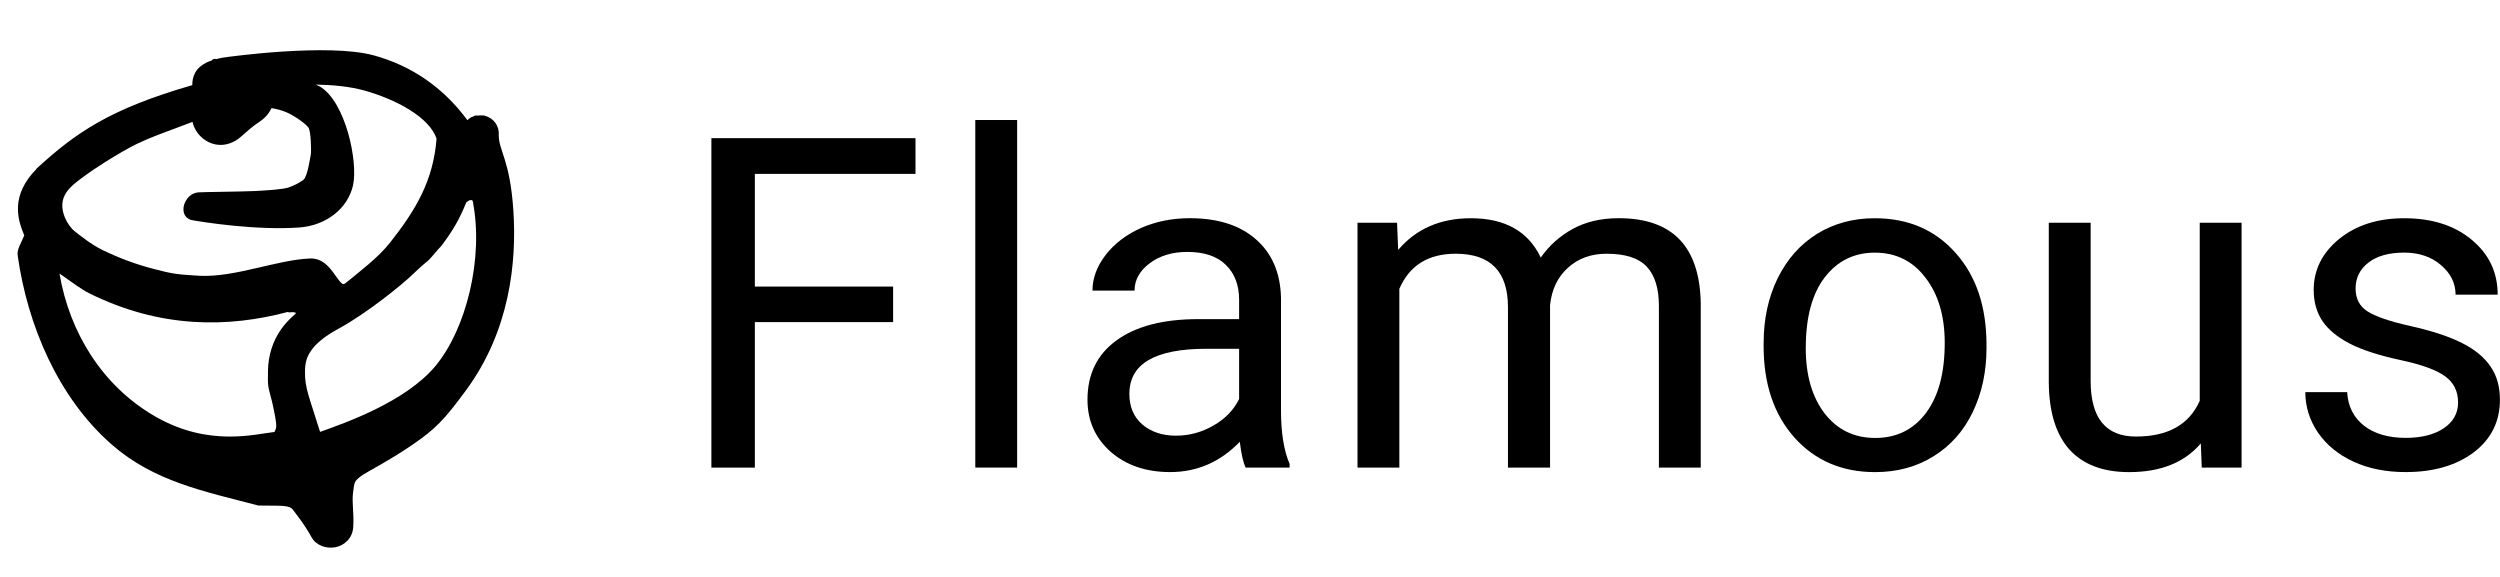
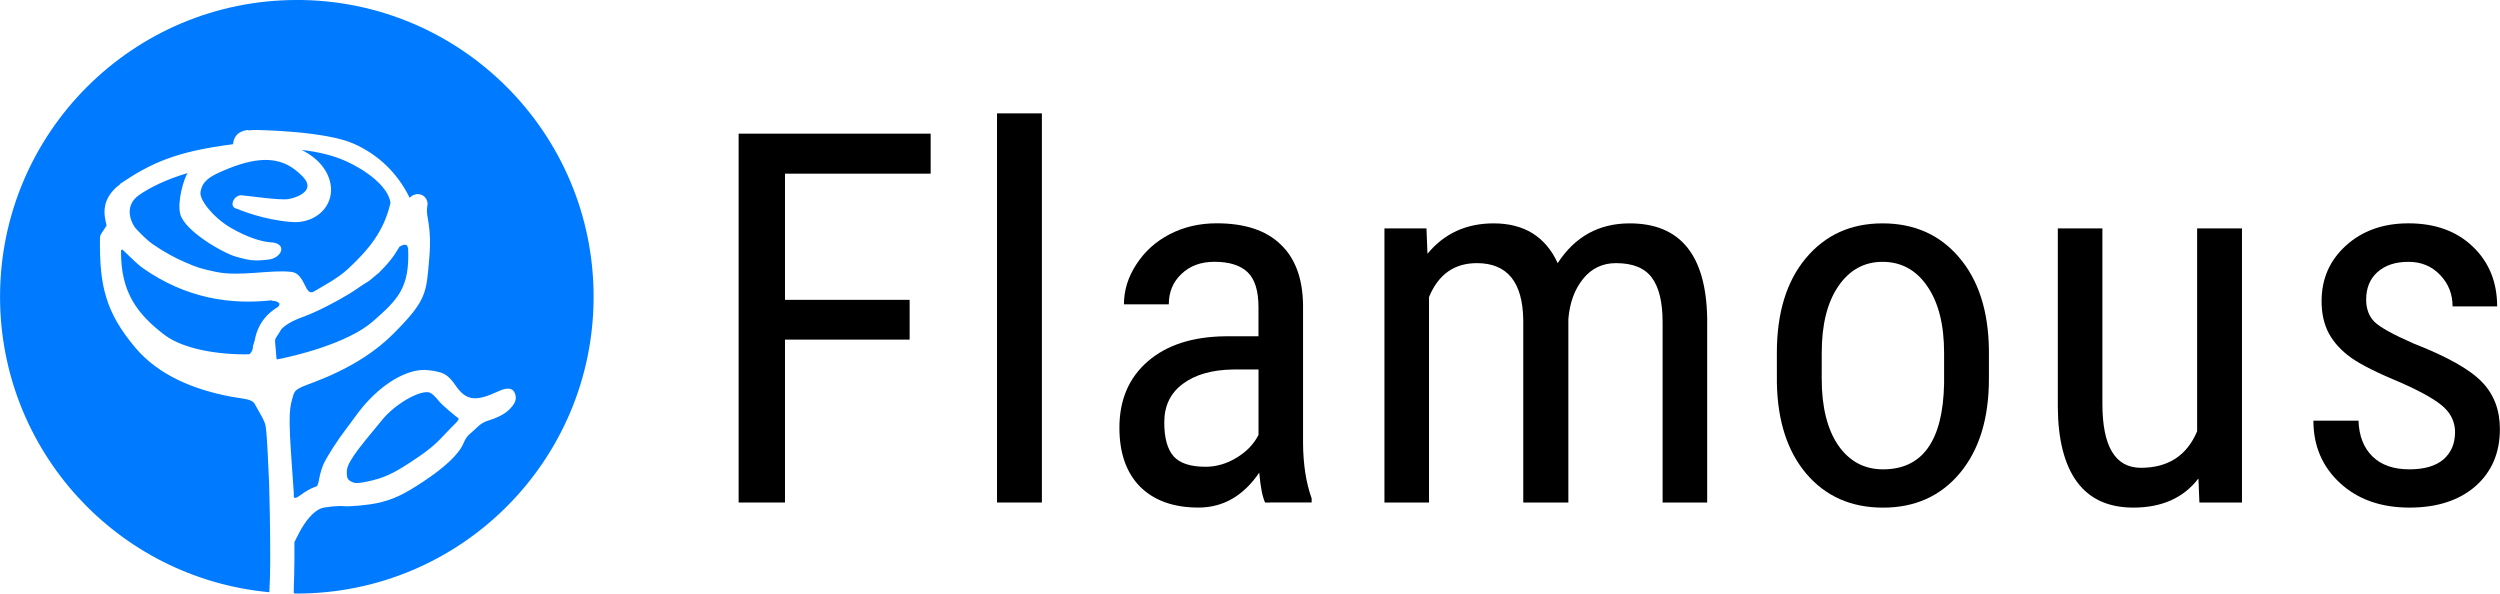
- <svg xmlns="http://www.w3.org/2000/svg" id="svg1428" version="1.1" viewBox="0 0 40.857 9.414" height="35.579" width="154.42">
+ <svg xmlns="http://www.w3.org/2000/svg" id="svg1428" version="1.1" viewBox="0 0 36.946 8.773" height="33.156" width="139.638">
  <defs id="defs1422" />
-   <g transform="matrix(0.5187315,0,0,0.5187315,-265.5325,-399.5598)" id="g1537">
-     <g aria-label="Flamous" style="font-style:normal;font-variant:normal;font-weight:normal;font-stretch:normal;font-size:11.516px;line-height:1.25;font-family:Roboto;-inkscape-font-specification:Roboto;letter-spacing:0.265px;word-spacing:0px;fill:#000000;fill-opacity:1;stroke:none;stroke-width:0.72" id="text1489" transform="matrix(1.267844,0,0,1.267844,-141.117,-209.469)">
-       <path d="m 537.245,780.759 h -3.436 v 3.616 h -1.08 v -8.187 h 5.072 v 0.888 h -3.992 v 2.8 h 3.436 z" style="font-style:normal;font-variant:normal;font-weight:normal;font-stretch:normal;font-family:Roboto;-inkscape-font-specification:Roboto;letter-spacing:0.265px;word-spacing:0px;stroke-width:0.72" id="path2206" />
-       <path d="m 540.327,784.374 h -1.04 v -8.637 h 1.04 z" style="font-style:normal;font-variant:normal;font-weight:normal;font-stretch:normal;font-family:Roboto;-inkscape-font-specification:Roboto;letter-spacing:0.265px;word-spacing:0px;stroke-width:0.72" id="path2208" />
-       <path d="m 546.006,784.374 q -0.09,-0.18 -0.146,-0.641 -0.725,0.753 -1.732,0.753 -0.9,0 -1.479,-0.506 -0.574,-0.512 -0.574,-1.293 0,-0.95 0.72,-1.473 0.725,-0.529 2.036,-0.529 h 1.012 v -0.478 q 0,-0.545 -0.326,-0.866 -0.326,-0.326 -0.962,-0.326 -0.557,0 -0.933,0.281 -0.377,0.281 -0.377,0.68 h -1.046 q 0,-0.455 0.321,-0.877 0.326,-0.427 0.877,-0.675 0.557,-0.247 1.22,-0.247 1.052,0 1.648,0.529 0.596,0.523 0.619,1.445 v 2.8 q 0,0.838 0.214,1.333 v 0.09 z m -1.726,-0.793 q 0.489,0 0.928,-0.253 0.439,-0.253 0.635,-0.658 v -1.248 h -0.815 q -1.912,0 -1.912,1.119 0,0.489 0.326,0.765 0.326,0.276 0.838,0.276 z" style="font-style:normal;font-variant:normal;font-weight:normal;font-stretch:normal;font-family:Roboto;-inkscape-font-specification:Roboto;letter-spacing:0.265px;word-spacing:0px;stroke-width:0.72" id="path2210" />
-       <path d="m 549.768,778.29 0.028,0.675 q 0.669,-0.787 1.805,-0.787 1.276,0 1.738,0.978 0.304,-0.439 0.787,-0.709 0.489,-0.27 1.153,-0.27 2.002,0 2.036,2.12 v 4.077 h -1.04 v -4.015 q 0,-0.652 -0.298,-0.973 -0.298,-0.326 -1.001,-0.326 -0.579,0 -0.962,0.349 -0.382,0.343 -0.444,0.928 v 4.037 h -1.046 v -3.987 q 0,-1.327 -1.299,-1.327 -1.023,0 -1.4,0.872 v 4.442 h -1.04 v -6.084 z" style="font-style:normal;font-variant:normal;font-weight:normal;font-stretch:normal;font-family:Roboto;-inkscape-font-specification:Roboto;letter-spacing:0.265px;word-spacing:0px;stroke-width:0.72" id="path2212" />
-       <path d="m 558.878,781.276 q 0,-0.894 0.349,-1.608 0.354,-0.714 0.978,-1.102 0.63,-0.388 1.434,-0.388 1.243,0 2.007,0.86 0.77,0.86 0.77,2.289 v 0.073 q 0,0.888 -0.343,1.597 -0.337,0.703 -0.973,1.096 -0.63,0.394 -1.451,0.394 -1.237,0 -2.007,-0.86 -0.765,-0.86 -0.765,-2.277 z m 1.046,0.124 q 0,1.012 0.467,1.625 0.472,0.613 1.26,0.613 0.793,0 1.26,-0.619 0.467,-0.624 0.467,-1.743 0,-1.001 -0.478,-1.619 -0.472,-0.624 -1.26,-0.624 -0.77,0 -1.243,0.613 -0.472,0.613 -0.472,1.754 z" style="font-style:normal;font-variant:normal;font-weight:normal;font-stretch:normal;font-family:Roboto;-inkscape-font-specification:Roboto;letter-spacing:0.265px;word-spacing:0px;stroke-width:0.72" id="path2214" />
-       <path d="m 569.742,783.773 q -0.607,0.714 -1.782,0.714 -0.973,0 -1.484,-0.562 -0.506,-0.568 -0.512,-1.676 v -3.959 h 1.04 v 3.93 q 0,1.383 1.125,1.383 1.192,0 1.586,-0.888 v -4.425 h 1.04 v 6.084 h -0.99 z" style="font-style:normal;font-variant:normal;font-weight:normal;font-stretch:normal;font-family:Roboto;-inkscape-font-specification:Roboto;letter-spacing:0.265px;word-spacing:0px;stroke-width:0.72" id="path2216" />
-       <path d="m 576.135,782.76 q 0,-0.422 -0.321,-0.652 -0.315,-0.236 -1.108,-0.405 -0.787,-0.169 -1.254,-0.405 -0.461,-0.236 -0.686,-0.562 -0.219,-0.326 -0.219,-0.776 0,-0.748 0.63,-1.265 0.635,-0.517 1.619,-0.517 1.035,0 1.676,0.534 0.647,0.534 0.647,1.366 h -1.046 q 0,-0.427 -0.365,-0.737 -0.36,-0.309 -0.911,-0.309 -0.568,0 -0.888,0.247 -0.321,0.247 -0.321,0.647 0,0.377 0.298,0.568 0.298,0.191 1.074,0.365 0.782,0.174 1.265,0.416 0.484,0.242 0.714,0.585 0.236,0.337 0.236,0.827 0,0.815 -0.652,1.31 -0.652,0.489 -1.693,0.489 -0.731,0 -1.293,-0.259 -0.562,-0.259 -0.883,-0.72 -0.315,-0.467 -0.315,-1.007 h 1.04 q 0.028,0.523 0.416,0.832 0.394,0.304 1.035,0.304 0.59,0 0.945,-0.236 0.36,-0.242 0.36,-0.641 z" style="font-style:normal;font-variant:normal;font-weight:normal;font-stretch:normal;font-family:Roboto;-inkscape-font-specification:Roboto;letter-spacing:0.265px;word-spacing:0px;stroke-width:0.72" id="path2218" />
+   <g transform="matrix(0.5187315,0,0,0.5187315,-267.2093,-400.2636)" id="g1537">
+     <g aria-label="Flamous" style="font-style:normal;font-variant:normal;font-weight:normal;font-stretch:normal;font-size:14.782px;line-height:1.25;font-family:'Roboto Condensed';-inkscape-font-specification:'Roboto Condensed, ';letter-spacing:0.34px;word-spacing:0px;fill:#000000;fill-opacity:1;stroke:none;stroke-width:1.388" id="text1442">
+       <path d="m 541.035,781.296 h -3.551 v 4.641 h -1.321 v -10.509 h 5.471 v 1.14 h -4.15 v 3.595 h 3.551 z" style="font-style:normal;font-variant:normal;font-weight:normal;font-stretch:normal;font-family:'Roboto Condensed';-inkscape-font-specification:'Roboto Condensed, ';letter-spacing:0.34px;word-spacing:0px;stroke-width:1.388" id="path862" />
+       <path d="m 544.803,785.937 h -1.278 v -11.087 h 1.278 z" style="font-style:normal;font-variant:normal;font-weight:normal;font-stretch:normal;font-family:'Roboto Condensed';-inkscape-font-specification:'Roboto Condensed, ';letter-spacing:0.34px;word-spacing:0px;stroke-width:1.388" id="path864" />
+       <path d="m 551.162,785.937 q -0.115,-0.253 -0.166,-0.852 -0.678,0.996 -1.732,0.996 -1.061,0 -1.66,-0.592 -0.592,-0.599 -0.592,-1.682 0,-1.191 0.808,-1.891 0.808,-0.7 2.216,-0.715 h 0.938 v -0.83 q 0,-0.7 -0.31,-0.996 -0.31,-0.296 -0.946,-0.296 -0.577,0 -0.938,0.346 -0.361,0.339 -0.361,0.866 h -1.278 q 0,-0.599 0.354,-1.14 0.354,-0.549 0.953,-0.859 0.599,-0.31 1.335,-0.31 1.198,0 1.819,0.599 0.628,0.592 0.642,1.732 v 3.941 q 0.007,0.902 0.245,1.566 v 0.115 z m -1.703,-1.018 q 0.469,0 0.895,-0.26 0.426,-0.26 0.621,-0.65 v -1.862 h -0.722 q -0.909,0.014 -1.436,0.411 -0.527,0.39 -0.527,1.097 0,0.664 0.267,0.967 0.267,0.296 0.902,0.296 z" style="font-style:normal;font-variant:normal;font-weight:normal;font-stretch:normal;font-family:'Roboto Condensed';-inkscape-font-specification:'Roboto Condensed, ';letter-spacing:0.34px;word-spacing:0px;stroke-width:1.388" id="path866" />
+       <path d="m 555.76,778.128 0.029,0.722 q 0.715,-0.866 1.884,-0.866 1.306,0 1.826,1.133 0.736,-1.133 2.05,-1.133 2.158,0 2.209,2.692 v 5.262 h -1.27 v -5.139 q 0,-0.852 -0.303,-1.263 -0.303,-0.419 -1.025,-0.419 -0.577,0 -0.938,0.448 -0.361,0.448 -0.419,1.14 v 5.233 h -1.285 v -5.197 q -0.022,-1.624 -1.321,-1.624 -0.967,0 -1.364,0.967 v 5.854 h -1.27 v -7.81 z" style="font-style:normal;font-variant:normal;font-weight:normal;font-stretch:normal;font-family:'Roboto Condensed';-inkscape-font-specification:'Roboto Condensed, ';letter-spacing:0.34px;word-spacing:0px;stroke-width:1.388" id="path868" />
+       <path d="m 565.743,781.672 q 0,-1.703 0.823,-2.692 0.83,-0.996 2.187,-0.996 1.357,0 2.18,0.967 0.83,0.967 0.852,2.635 v 0.823 q 0,1.696 -0.823,2.685 -0.823,0.989 -2.194,0.989 -1.357,0 -2.18,-0.96 -0.816,-0.96 -0.844,-2.598 z m 1.278,0.736 q 0,1.205 0.469,1.898 0.476,0.686 1.278,0.686 1.689,0 1.74,-2.44 v -0.881 q 0,-1.198 -0.476,-1.891 -0.476,-0.7 -1.278,-0.7 -0.787,0 -1.263,0.7 -0.469,0.693 -0.469,1.884 z" style="font-style:normal;font-variant:normal;font-weight:normal;font-stretch:normal;font-family:'Roboto Condensed';-inkscape-font-specification:'Roboto Condensed, ';letter-spacing:0.34px;word-spacing:0px;stroke-width:1.388" id="path870" />
+       <path d="m 577.754,785.252 q -0.635,0.83 -1.855,0.83 -1.061,0 -1.602,-0.729 -0.541,-0.736 -0.549,-2.137 v -5.089 h 1.27 v 4.995 q 0,1.826 1.097,1.826 1.162,0 1.602,-1.039 v -5.782 h 1.278 v 7.81 h -1.213 z" style="font-style:normal;font-variant:normal;font-weight:normal;font-stretch:normal;font-family:'Roboto Condensed';-inkscape-font-specification:'Roboto Condensed, ';letter-spacing:0.34px;word-spacing:0px;stroke-width:1.388" id="path872" />
+       <path d="m 585.066,783.938 q 0,-0.411 -0.31,-0.707 -0.31,-0.296 -1.198,-0.693 -1.032,-0.426 -1.458,-0.729 -0.419,-0.303 -0.628,-0.686 -0.209,-0.39 -0.209,-0.924 0,-0.953 0.693,-1.581 0.7,-0.635 1.783,-0.635 1.14,0 1.833,0.664 0.693,0.664 0.693,1.703 h -1.27 q 0,-0.527 -0.354,-0.895 -0.354,-0.375 -0.902,-0.375 -0.563,0 -0.888,0.296 -0.318,0.289 -0.318,0.78 0,0.39 0.231,0.628 0.238,0.238 1.133,0.628 1.422,0.556 1.934,1.09 0.512,0.527 0.512,1.343 0,1.018 -0.7,1.631 -0.7,0.606 -1.877,0.606 -1.22,0 -1.978,-0.7 -0.758,-0.7 -0.758,-1.776 h 1.285 q 0.022,0.65 0.397,1.018 0.375,0.368 1.054,0.368 0.635,0 0.967,-0.281 0.332,-0.289 0.332,-0.772 z" style="font-style:normal;font-variant:normal;font-weight:normal;font-stretch:normal;font-family:'Roboto Condensed';-inkscape-font-specification:'Roboto Condensed, ';letter-spacing:0.34px;word-spacing:0px;stroke-width:1.388" id="path874" />
    </g>
-     <path style="color:#000000;font-style:normal;font-variant:normal;font-weight:normal;font-stretch:normal;font-size:medium;line-height:normal;font-family:sans-serif;font-variant-ligatures:normal;font-variant-position:normal;font-variant-caps:normal;font-variant-numeric:normal;font-variant-alternates:normal;font-feature-settings:normal;text-indent:0;text-align:start;text-decoration:none;text-decoration-line:none;text-decoration-style:solid;text-decoration-color:#000000;letter-spacing:normal;word-spacing:normal;text-transform:none;writing-mode:lr-tb;direction:ltr;text-orientation:mixed;dominant-baseline:auto;baseline-shift:baseline;text-anchor:start;white-space:normal;shape-padding:0;clip-rule:nonzero;display:inline;overflow:visible;visibility:visible;opacity:1;isolation:auto;mix-blend-mode:normal;color-interpolation:sRGB;color-interpolation-filters:linearRGB;solid-color:#000000;solid-opacity:1;vector-effect:none;fill:#000000;fill-opacity:1;fill-rule:nonzero;stroke:none;stroke-width:0.706;stroke-linecap:round;stroke-linejoin:miter;stroke-miterlimit:4;stroke-dasharray:none;stroke-dashoffset:0;stroke-opacity:1;color-rendering:auto;image-rendering:auto;shape-rendering:auto;text-rendering:auto;enable-background:accumulate" d="m 522.34,771.85 c -0.497,-0.014 -1.028,0.005 -1.521,0.036 -0.493,0.031 -0.947,0.076 -1.293,0.115 -0.346,0.039 -0.575,0.07 -0.641,0.082 -0.069,0.011 -0.13,0.028 -0.19,0.044 -0.051,-0.022 -0.111,-0.004 -0.141,0.044 -0.053,0.017 -0.106,0.035 -0.151,0.057 -0.001,8.3e-4 -0.004,0.001 -0.005,0.002 -0.129,0.069 -0.275,0.161 -0.362,0.323 -0.074,0.137 -0.091,0.268 -0.092,0.393 -2.577,0.745 -3.659,1.485 -4.9,2.624 -0.007,0.007 -0.015,0.018 -0.021,0.028 l 0.007,-0.005 -0.011,0.011 -0.002,0.002 c -10e-6,8.8e-4 -10e-6,10e-4 0,0.002 -10e-4,0.004 -0.004,0.006 -0.005,0.011 v -0.005 c -0.354,0.359 -0.545,0.769 -0.559,1.162 -0.014,0.37 0.1,0.668 0.198,0.903 -0.054,0.122 -0.099,0.23 -0.156,0.344 -4e-5,10e-4 -4e-5,0.004 0,0.005 -0.038,0.084 -0.066,0.182 -0.051,0.287 0.309,2.191 1.273,4.479 2.967,5.958 1.33,1.16 2.883,1.464 4.616,1.918 8.9e-4,10e-6 10e-4,10e-6 0.002,0 0.346,0.007 0.601,-10e-4 0.777,0.013 0.176,0.015 0.256,0.044 0.318,0.131 0.12,0.166 0.345,0.431 0.577,0.852 0.147,0.267 0.466,0.37 0.749,0.318 0.282,-0.052 0.547,-0.279 0.567,-0.644 v -0.002 c 0.026,-0.43 -0.048,-0.759 -0.007,-1.075 0.022,-0.172 0.031,-0.265 0.062,-0.328 0.03,-0.063 0.09,-0.126 0.257,-0.239 0.072,-0.049 0.275,-0.158 0.544,-0.313 0.269,-0.155 0.611,-0.358 0.985,-0.613 0.749,-0.51 1.02,-0.793 1.711,-1.731 1.386,-1.882 1.597,-4.047 1.493,-5.65 -0.053,-0.816 -0.17,-1.293 -0.275,-1.629 -0.104,-0.336 -0.188,-0.518 -0.187,-0.77 0.022,-0.282 -0.166,-0.533 -0.439,-0.6 -0.002,-10e-4 -0.006,-0.004 -0.011,-0.005 -0.004,-8.6e-4 -0.006,-0.004 -0.011,-0.005 -0.004,-2.5e-4 -0.01,-2.5e-4 -0.013,0 -8.7e-4,-8.9e-4 -10e-4,-10e-4 -0.002,-0.002 -0.011,-10e-4 -0.022,0.004 -0.033,0.002 -0.055,-0.006 -0.11,-0.004 -0.164,0.005 -10e-4,-3.5e-4 -0.005,-2e-5 -0.005,0 -0.007,-10e-4 -0.022,-0.005 -0.023,-0.005 -8e-4,-8e-5 -0.035,0.002 -0.036,0.002 -10e-4,-3e-5 -0.004,-3e-5 -0.005,0 -0.034,0.007 -0.042,0.02 -0.049,0.026 -9.3e-4,8e-4 -0.006,0.002 -0.007,0.002 -0.023,0.01 -0.05,0.017 -0.059,0.021 -0.007,0.004 -0.016,0.007 -0.023,0.013 -0.016,0.011 -0.04,0.025 -0.069,0.051 -0.001,8.3e-4 -0.004,10e-4 -0.005,0.002 l -0.002,0.002 c -0.011,0.011 -0.021,0.021 -0.031,0.031 -0.764,-1.041 -1.775,-1.721 -2.945,-2.042 -0.365,-0.1 -0.829,-0.145 -1.326,-0.159 z m -0.511,1.077 c 0.547,0.012 1.068,0.059 1.526,0.185 0.473,0.13 1.004,0.342 1.437,0.611 0.425,0.265 0.746,0.584 0.849,0.913 -0.106,1.329 -0.654,2.241 -1.462,3.268 -0.382,0.485 -0.978,0.926 -1.403,1.278 -0.036,0.029 -0.056,0.033 -0.067,0.033 -0.012,2.7e-4 -0.026,-0.004 -0.051,-0.023 -0.051,-0.037 -0.123,-0.135 -0.205,-0.251 -0.082,-0.116 -0.179,-0.25 -0.305,-0.357 -0.127,-0.107 -0.291,-0.185 -0.49,-0.177 -1.043,0.041 -2.358,0.598 -3.481,0.546 -0.746,-0.043 -0.883,-0.07 -1.434,-0.213 -0.546,-0.141 -1.069,-0.329 -1.629,-0.6 -0.335,-0.162 -0.7,-0.451 -0.9,-0.611 -0.018,-0.014 -0.085,-0.08 -0.149,-0.172 -0.064,-0.092 -0.131,-0.214 -0.172,-0.346 -0.082,-0.266 -0.078,-0.571 0.257,-0.885 0.424,-0.397 1.595,-1.115 2.052,-1.331 0.471,-0.223 0.801,-0.334 1.473,-0.587 0.337,-0.127 0.93,-0.364 1.573,-0.487 0.642,-0.123 1.326,-0.131 1.842,0.169 0.264,0.154 0.426,0.284 0.511,0.387 0.084,0.104 0.098,0.767 0.077,0.859 -0.018,0.079 -0.101,0.694 -0.231,0.792 -0.13,0.098 -0.302,0.185 -0.475,0.244 -0.07,0.024 -0.231,0.049 -0.423,0.067 -0.193,0.018 -0.423,0.033 -0.652,0.044 -0.457,0.02 -1.578,0.028 -1.76,0.041 -0.232,0.017 -0.392,0.201 -0.449,0.39 -0.028,0.095 -0.032,0.196 0.005,0.29 0.037,0.094 0.128,0.173 0.244,0.195 0.315,0.059 2.023,0.33 3.384,0.231 0.843,-0.061 1.524,-0.598 1.688,-1.326 0.165,-0.73 -0.229,-2.64 -1.052,-3.119 -0.041,-0.024 -0.084,-0.035 -0.126,-0.057 z m 4.933,3.64 c 0.004,0.01 0.015,0.031 0.015,0.033 10e-4,0.004 0.004,0.004 0.005,0.007 0.353,1.791 -0.21,4.036 -1.183,5.196 -0.938,1.118 -2.811,1.777 -3.627,2.067 -10e-4,-0.005 -0.004,-0.016 -0.005,-0.018 -8.7e-4,-8.9e-4 -10e-4,-10e-4 -0.002,-0.002 -0.176,-0.563 -0.295,-0.906 -0.369,-1.172 -0.074,-0.266 -0.105,-0.453 -0.1,-0.729 0.005,-0.269 0.057,-0.448 0.203,-0.654 0.144,-0.203 0.404,-0.432 0.852,-0.675 0.928,-0.502 2.053,-1.437 2.291,-1.668 0.216,-0.209 0.4,-0.373 0.498,-0.449 8.9e-4,2e-5 10e-4,2e-5 0.002,0 0.073,-0.058 0.15,-0.152 0.233,-0.249 0.084,-0.097 0.169,-0.199 0.203,-0.228 0.006,-0.005 0.013,-0.012 0.018,-0.018 0.358,-0.484 0.558,-0.814 0.78,-1.365 0.005,-0.006 0.012,-0.012 0.015,-0.015 0.013,-0.007 0.025,-0.016 0.036,-0.023 l 0.002,-0.002 c 0.035,-0.021 0.052,-0.031 0.051,-0.031 0.007,-7e-5 0.015,-9.7e-4 0.023,-0.002 8.7e-4,10e-6 10e-4,10e-6 0.002,0 0.021,-0.001 0.042,-0.002 0.057,-0.002 z m 0.036,0.062 c 0.012,0.014 0.022,0.034 0.026,0.036 l -0.013,-0.013 c 3.6e-4,4.1e-4 -0.006,-0.012 -0.013,-0.023 z m -13.035,2.255 c 0.392,0.277 0.717,0.511 0.921,0.613 2.267,1.129 4.403,1.09 6.27,0.595 0.021,0.006 0.032,0.015 0.059,0.013 10e-4,-1.1e-4 10e-4,1.3e-4 0.002,0 0.041,-0.002 0.072,-0.007 0.092,-0.007 0.036,9.9e-4 0.064,0.006 0.092,0.018 8.8e-4,8.9e-4 10e-4,0.001 0.002,0.002 5.8e-4,2.3e-4 0.005,0.004 0.007,0.005 -0.004,0.01 -0.01,0.019 -0.013,0.028 -0.17,0.148 -0.322,0.303 -0.444,0.475 -0.283,0.397 -0.413,0.857 -0.421,1.308 -0.01,0.542 -0.006,0.459 0.131,0.998 0.024,0.092 0.045,0.218 0.067,0.316 0.025,0.112 0.043,0.225 0.057,0.339 0.006,0.064 0.007,0.118 0,0.159 -0.007,0.036 -0.025,0.076 -0.049,0.121 -3.9e-4,5.8e-4 -0.006,0.006 -0.007,0.007 -0.61,0.066 -2.063,0.478 -3.741,-0.483 -1.678,-0.961 -2.714,-2.658 -3.026,-4.506 z" id="path1493" />
-     <g transform="matrix(1.267844,0,0,1.267844,-141.117,-300.4547)" id="g862" style="font-style:normal;font-variant:normal;font-weight:normal;font-stretch:normal;font-size:11.516px;line-height:1.25;font-family:Roboto;-inkscape-font-specification:Roboto;letter-spacing:0.265px;word-spacing:0px;fill:#000000;fill-opacity:1;stroke:none;stroke-width:0.72" aria-label="Flamous">
-       <path id="path848" style="font-style:normal;font-variant:normal;font-weight:normal;font-stretch:normal;font-family:Roboto;-inkscape-font-specification:Roboto;letter-spacing:0.265px;word-spacing:0px;stroke-width:0.72" d="m 537.245,780.759 h -3.436 v 3.616 h -1.08 v -8.187 h 5.072 v 0.888 h -3.992 v 2.8 h 3.436 z" />
-       <path id="path850" style="font-style:normal;font-variant:normal;font-weight:normal;font-stretch:normal;font-family:Roboto;-inkscape-font-specification:Roboto;letter-spacing:0.265px;word-spacing:0px;stroke-width:0.72" d="m 540.327,784.374 h -1.04 v -8.637 h 1.04 z" />
-       <path id="path852" style="font-style:normal;font-variant:normal;font-weight:normal;font-stretch:normal;font-family:Roboto;-inkscape-font-specification:Roboto;letter-spacing:0.265px;word-spacing:0px;stroke-width:0.72" d="m 546.006,784.374 q -0.09,-0.18 -0.146,-0.641 -0.725,0.753 -1.732,0.753 -0.9,0 -1.479,-0.506 -0.574,-0.512 -0.574,-1.293 0,-0.95 0.72,-1.473 0.725,-0.529 2.036,-0.529 h 1.012 v -0.478 q 0,-0.545 -0.326,-0.866 -0.326,-0.326 -0.962,-0.326 -0.557,0 -0.933,0.281 -0.377,0.281 -0.377,0.68 h -1.046 q 0,-0.455 0.321,-0.877 0.326,-0.427 0.877,-0.675 0.557,-0.247 1.22,-0.247 1.052,0 1.648,0.529 0.596,0.523 0.619,1.445 v 2.8 q 0,0.838 0.214,1.333 v 0.09 z m -1.726,-0.793 q 0.489,0 0.928,-0.253 0.439,-0.253 0.635,-0.658 v -1.248 h -0.815 q -1.912,0 -1.912,1.119 0,0.489 0.326,0.765 0.326,0.276 0.838,0.276 z" />
-       <path id="path854" style="font-style:normal;font-variant:normal;font-weight:normal;font-stretch:normal;font-family:Roboto;-inkscape-font-specification:Roboto;letter-spacing:0.265px;word-spacing:0px;stroke-width:0.72" d="m 549.768,778.29 0.028,0.675 q 0.669,-0.787 1.805,-0.787 1.276,0 1.738,0.978 0.304,-0.439 0.787,-0.709 0.489,-0.27 1.153,-0.27 2.002,0 2.036,2.12 v 4.077 h -1.04 v -4.015 q 0,-0.652 -0.298,-0.973 -0.298,-0.326 -1.001,-0.326 -0.579,0 -0.962,0.349 -0.382,0.343 -0.444,0.928 v 4.037 h -1.046 v -3.987 q 0,-1.327 -1.299,-1.327 -1.023,0 -1.4,0.872 v 4.442 h -1.04 v -6.084 z" />
-       <path id="path856" style="font-style:normal;font-variant:normal;font-weight:normal;font-stretch:normal;font-family:Roboto;-inkscape-font-specification:Roboto;letter-spacing:0.265px;word-spacing:0px;stroke-width:0.72" d="m 558.878,781.276 q 0,-0.894 0.349,-1.608 0.354,-0.714 0.978,-1.102 0.63,-0.388 1.434,-0.388 1.243,0 2.007,0.86 0.77,0.86 0.77,2.289 v 0.073 q 0,0.888 -0.343,1.597 -0.337,0.703 -0.973,1.096 -0.63,0.394 -1.451,0.394 -1.237,0 -2.007,-0.86 -0.765,-0.86 -0.765,-2.277 z m 1.046,0.124 q 0,1.012 0.467,1.625 0.472,0.613 1.26,0.613 0.793,0 1.26,-0.619 0.467,-0.624 0.467,-1.743 0,-1.001 -0.478,-1.619 -0.472,-0.624 -1.26,-0.624 -0.77,0 -1.243,0.613 -0.472,0.613 -0.472,1.754 z" />
-       <path id="path858" style="font-style:normal;font-variant:normal;font-weight:normal;font-stretch:normal;font-family:Roboto;-inkscape-font-specification:Roboto;letter-spacing:0.265px;word-spacing:0px;stroke-width:0.72" d="m 569.742,783.773 q -0.607,0.714 -1.782,0.714 -0.973,0 -1.484,-0.562 -0.506,-0.568 -0.512,-1.676 v -3.959 h 1.04 v 3.93 q 0,1.383 1.125,1.383 1.192,0 1.586,-0.888 v -4.425 h 1.04 v 6.084 h -0.99 z" />
-       <path id="path860" style="font-style:normal;font-variant:normal;font-weight:normal;font-stretch:normal;font-family:Roboto;-inkscape-font-specification:Roboto;letter-spacing:0.265px;word-spacing:0px;stroke-width:0.72" d="m 576.135,782.76 q 0,-0.422 -0.321,-0.652 -0.315,-0.236 -1.108,-0.405 -0.787,-0.169 -1.254,-0.405 -0.461,-0.236 -0.686,-0.562 -0.219,-0.326 -0.219,-0.776 0,-0.748 0.63,-1.265 0.635,-0.517 1.619,-0.517 1.035,0 1.676,0.534 0.647,0.534 0.647,1.366 h -1.046 q 0,-0.427 -0.365,-0.737 -0.36,-0.309 -0.911,-0.309 -0.568,0 -0.888,0.247 -0.321,0.247 -0.321,0.647 0,0.377 0.298,0.568 0.298,0.191 1.074,0.365 0.782,0.174 1.265,0.416 0.484,0.242 0.714,0.585 0.236,0.337 0.236,0.827 0,0.815 -0.652,1.31 -0.652,0.489 -1.693,0.489 -0.731,0 -1.293,-0.259 -0.562,-0.259 -0.883,-0.72 -0.315,-0.467 -0.315,-1.007 h 1.04 q 0.028,0.523 0.416,0.832 0.394,0.304 1.035,0.304 0.59,0 0.945,-0.236 0.36,-0.242 0.36,-0.641 z" />
-     </g>
-     <path id="path864" d="m 522.34,680.864 c -0.497,-0.014 -1.028,0.005 -1.521,0.036 -0.493,0.031 -0.947,0.076 -1.293,0.115 -0.346,0.039 -0.575,0.07 -0.641,0.082 -0.069,0.011 -0.13,0.028 -0.19,0.044 -0.051,-0.022 -0.111,-0.004 -0.141,0.044 -0.053,0.017 -0.106,0.035 -0.151,0.057 -0.001,8.3e-4 -0.004,0.001 -0.005,0.002 -0.129,0.069 -0.275,0.161 -0.362,0.323 -0.074,0.137 -0.091,0.268 -0.092,0.393 -2.577,0.745 -3.659,1.485 -4.9,2.624 -0.007,0.007 -0.015,0.018 -0.021,0.028 l 0.007,-0.005 -0.011,0.011 -0.002,0.002 c -10e-6,8.8e-4 -10e-6,10e-4 0,0.002 -10e-4,0.004 -0.004,0.006 -0.005,0.011 v -0.005 c -0.354,0.359 -0.545,0.769 -0.559,1.162 -0.014,0.37 0.1,0.668 0.198,0.903 -0.054,0.122 -0.099,0.23 -0.156,0.344 -4e-5,10e-4 -4e-5,0.004 0,0.005 -0.038,0.084 -0.066,0.182 -0.051,0.287 0.309,2.191 1.273,4.479 2.967,5.958 1.33,1.16 2.883,1.464 4.616,1.918 8.9e-4,1e-5 10e-4,1e-5 0.002,0 0.346,0.007 0.601,-10e-4 0.777,0.013 0.176,0.015 0.256,0.044 0.318,0.131 0.12,0.166 0.345,0.431 0.577,0.852 0.147,0.267 0.466,0.37 0.749,0.318 0.282,-0.052 0.547,-0.279 0.567,-0.644 v -0.002 c 0.026,-0.43 -0.048,-0.759 -0.007,-1.075 0.022,-0.172 0.031,-0.265 0.062,-0.328 0.03,-0.063 0.09,-0.126 0.257,-0.239 0.072,-0.049 0.275,-0.158 0.544,-0.313 0.269,-0.155 0.611,-0.358 0.985,-0.613 0.749,-0.51 1.02,-0.793 1.711,-1.731 1.386,-1.882 1.597,-4.047 1.493,-5.65 -0.053,-0.816 -0.17,-1.293 -0.275,-1.629 -0.104,-0.336 -0.188,-0.518 -0.187,-0.77 0.022,-0.282 -0.166,-0.533 -0.439,-0.6 -0.002,-10e-4 -0.006,-0.004 -0.011,-0.005 -0.004,-8.6e-4 -0.006,-0.004 -0.011,-0.005 -0.004,-2.5e-4 -0.01,-2.5e-4 -0.013,0 -8.7e-4,-8.9e-4 -10e-4,-10e-4 -0.002,-0.002 -0.011,-0.001 -0.022,0.004 -0.033,0.002 -0.055,-0.006 -0.11,-0.004 -0.164,0.005 -10e-4,-3.5e-4 -0.005,-2e-5 -0.005,0 -0.007,-10e-4 -0.022,-0.005 -0.023,-0.005 -8e-4,-8e-5 -0.035,0.002 -0.036,0.002 -10e-4,-3e-5 -0.004,-3e-5 -0.005,0 -0.034,0.007 -0.042,0.02 -0.049,0.026 -9.3e-4,8e-4 -0.006,0.002 -0.007,0.002 -0.023,0.01 -0.05,0.017 -0.059,0.021 -0.007,0.004 -0.016,0.007 -0.023,0.013 -0.016,0.011 -0.04,0.025 -0.069,0.051 -0.001,8.3e-4 -0.004,10e-4 -0.005,0.002 l -0.002,0.002 c -0.011,0.011 -0.021,0.021 -0.031,0.031 -0.764,-1.041 -1.775,-1.721 -2.945,-2.042 -0.365,-0.1 -0.829,-0.145 -1.326,-0.159 z m -0.511,1.077 c 0.547,0.012 1.068,0.059 1.526,0.185 0.473,0.13 1.004,0.342 1.437,0.611 0.425,0.265 0.746,0.584 0.849,0.913 -0.106,1.329 -0.654,2.241 -1.462,3.268 -0.382,0.485 -0.978,0.926 -1.403,1.278 -0.036,0.029 -0.056,0.033 -0.067,0.033 -0.012,2.7e-4 -0.026,-0.004 -0.051,-0.023 -0.051,-0.037 -0.123,-0.135 -0.205,-0.251 -0.082,-0.116 -0.179,-0.25 -0.305,-0.357 -0.127,-0.107 -0.291,-0.185 -0.49,-0.177 -1.043,0.041 -2.358,0.598 -3.481,0.546 -0.746,-0.043 -0.883,-0.07 -1.434,-0.213 -0.546,-0.141 -1.069,-0.329 -1.629,-0.6 -0.335,-0.162 -0.7,-0.451 -0.9,-0.611 -0.018,-0.014 -0.085,-0.08 -0.149,-0.172 -0.064,-0.092 -0.131,-0.214 -0.172,-0.346 -0.082,-0.266 -0.078,-0.571 0.257,-0.885 0.424,-0.397 1.595,-1.115 2.052,-1.331 0.471,-0.223 0.801,-0.334 1.473,-0.587 0.337,-0.127 1.251,-0.426 1.573,-0.487 0.321,-0.062 2.583,-0.793 2.583,-0.793 z m 4.933,3.64 c 0.004,0.01 0.015,0.031 0.015,0.033 10e-4,0.004 0.004,0.004 0.005,0.007 0.353,1.791 -0.21,4.036 -1.183,5.196 -0.938,1.118 -2.811,1.777 -3.627,2.067 -10e-4,-0.005 -0.004,-0.016 -0.005,-0.018 -8.7e-4,-8.9e-4 -10e-4,-10e-4 -0.002,-0.002 -0.176,-0.563 -0.295,-0.906 -0.369,-1.172 -0.074,-0.266 -0.105,-0.453 -0.1,-0.729 0.005,-0.269 0.057,-0.448 0.203,-0.654 0.144,-0.203 0.404,-0.432 0.852,-0.675 0.928,-0.502 2.053,-1.437 2.291,-1.668 0.216,-0.209 0.4,-0.373 0.498,-0.449 8.9e-4,2e-5 10e-4,2e-5 0.002,0 0.073,-0.058 0.15,-0.152 0.233,-0.249 0.084,-0.097 0.169,-0.199 0.203,-0.228 0.006,-0.005 0.013,-0.012 0.018,-0.018 0.358,-0.484 0.558,-0.814 0.78,-1.365 0.005,-0.006 0.012,-0.012 0.015,-0.015 0.013,-0.007 0.025,-0.016 0.036,-0.023 l 0.002,-0.002 c 0.035,-0.021 0.052,-0.031 0.051,-0.031 0.007,-7e-5 0.015,-9.7e-4 0.023,-0.002 8.7e-4,10e-6 10e-4,10e-6 0.002,0 0.021,-0.001 0.042,-0.002 0.057,-0.002 z m 0.036,0.062 c 0.012,0.014 0.022,0.034 0.026,0.036 l -0.013,-0.013 c 3.6e-4,4.1e-4 -0.006,-0.012 -0.013,-0.023 z m -13.035,2.255 c 0.392,0.277 0.717,0.511 0.921,0.613 2.267,1.129 4.403,1.09 6.27,0.595 0.021,0.006 0.032,0.015 0.059,0.013 10e-4,-1.1e-4 10e-4,1.3e-4 0.002,0 0.041,-0.002 0.072,-0.007 0.092,-0.007 0.036,9.9e-4 0.064,0.006 0.092,0.018 8.8e-4,8.9e-4 10e-4,10e-4 0.002,0.002 5.8e-4,2.3e-4 0.005,0.004 0.007,0.005 -0.004,0.01 -0.01,0.019 -0.013,0.028 -0.17,0.148 -0.322,0.303 -0.444,0.475 -0.283,0.397 -0.413,0.857 -0.421,1.308 -0.01,0.542 -0.006,0.459 0.131,0.998 0.024,0.092 0.045,0.218 0.067,0.316 0.025,0.112 0.043,0.225 0.057,0.339 0.006,0.064 0.007,0.118 0,0.159 -0.007,0.036 -0.025,0.076 -0.049,0.121 -3.9e-4,5.8e-4 -0.006,0.006 -0.007,0.007 -0.61,0.066 -2.063,0.478 -3.741,-0.483 -1.678,-0.961 -2.714,-2.658 -3.026,-4.506 z" style="color:#000000;font-style:normal;font-variant:normal;font-weight:normal;font-stretch:normal;font-size:medium;line-height:normal;font-family:sans-serif;font-variant-ligatures:normal;font-variant-position:normal;font-variant-caps:normal;font-variant-numeric:normal;font-variant-alternates:normal;font-feature-settings:normal;text-indent:0;text-align:start;text-decoration:none;text-decoration-line:none;text-decoration-style:solid;text-decoration-color:#000000;letter-spacing:normal;word-spacing:normal;text-transform:none;writing-mode:lr-tb;direction:ltr;text-orientation:mixed;dominant-baseline:auto;baseline-shift:baseline;text-anchor:start;white-space:normal;shape-padding:0;clip-rule:nonzero;display:inline;overflow:visible;visibility:visible;opacity:1;isolation:auto;mix-blend-mode:normal;color-interpolation:sRGB;color-interpolation-filters:linearRGB;solid-color:#000000;solid-opacity:1;vector-effect:none;fill:#000000;fill-opacity:1;fill-rule:nonzero;stroke:none;stroke-width:0.706;stroke-linecap:round;stroke-linejoin:miter;stroke-miterlimit:4;stroke-dasharray:none;stroke-dashoffset:0;stroke-opacity:1;color-rendering:auto;image-rendering:auto;shape-rendering:auto;text-rendering:auto;enable-background:accumulate" />
-     <path style="opacity:1;fill:#000000;fill-opacity:1;stroke:none;stroke-width:1.02;stroke-linecap:round;stroke-linejoin:round;stroke-miterlimit:4;stroke-dasharray:none;stroke-dashoffset:0;stroke-opacity:1" id="path870" d="m 520.058,774.104 c -0.204,0.129 -0.382,0.291 -0.562,0.452 -0.962,0.858 -2.176,-0.503 -1.214,-1.361 v 0 c 0.244,-0.216 0.489,-0.432 0.764,-0.608 1.073,-0.715 2.084,0.802 1.011,1.517 z" />
+     <path style="opacity:1;fill:#007aff;fill-opacity:1;stroke:none;stroke-width:3.57;stroke-linecap:round;stroke-linejoin:round;stroke-miterlimit:4;stroke-dasharray:none;stroke-dashoffset:0;stroke-opacity:1" d="m 523.576,771.62 c -4.67,-5e-5 -8.456,3.786 -8.456,8.456 0.001,4.366 3.326,8.013 7.673,8.417 0.014,-0.295 0.024,-0.598 0.024,-0.831 0.006,-0.875 -0.027,-2.24 -0.031,-2.27 -0.021,-0.423 -0.041,-0.855 -0.045,-0.958 0,0 -0.025,-0.485 -0.052,-0.663 -0.027,-0.178 -0.198,-0.421 -0.304,-0.628 -0.081,-0.158 -0.285,-0.15 -0.694,-0.223 -1.027,-0.197 -2.04,-0.592 -2.717,-1.395 -0.862,-1.023 -1.024,-1.793 -1.007,-3.13 5.6e-4,-0.046 0.019,-0.091 0.045,-0.131 0.053,-0.074 0.093,-0.142 0.144,-0.22 -0.038,-0.153 -0.085,-0.342 -0.043,-0.56 0.042,-0.219 0.187,-0.438 0.429,-0.615 l 0.006,-0.009 0.003,-0.01 c 0.855,-0.572 1.554,-0.911 3.194,-1.119 0.004,-0.002 0.008,-0.002 0.014,-0.011 0.008,-0.081 0.03,-0.159 0.09,-0.238 0.054,-0.072 0.135,-0.109 0.215,-0.136 0.038,-0.011 0.082,-0.017 0.131,-0.026 v 0.016 c 0.048,-0.003 0.1,-0.012 0.153,-0.012 0.133,-0.004 2.047,0.031 2.851,0.391 0.686,0.307 1.238,0.818 1.593,1.543 h 10e-4 c 0.004,-0.005 0.006,-0.006 0.012,-0.015 l 10e-4,-10e-4 c 0.009,-0.01 0.018,-0.016 0.028,-0.025 0.011,-0.008 0.024,-0.017 0.036,-0.026 h 0.002 c 0.013,-0.007 0.025,-0.01 0.039,-0.019 0.016,-0.002 0.031,-0.011 0.047,-0.011 0.007,0 0.013,-0.009 0.02,-0.01 0.004,-0.009 0.007,2.7e-4 0.01,0 0.041,-0.004 0.083,9.2e-4 0.122,0.014 0.003,2.7e-4 0.005,9e-5 0.006,0 0.135,0.05 0.212,0.195 0.176,0.335 -0.053,0.332 0.142,0.508 0.056,1.488 -0.086,0.981 -0.058,1.182 -1.047,2.166 -0.989,0.984 -2.351,1.38 -2.579,1.488 -0.228,0.108 -0.223,0.155 -0.28,0.354 -0.049,0.171 -0.073,0.3 -0.071,0.704 0.002,0.404 0.069,1.231 0.11,1.853 0.008,0.069 0.012,0.149 0.008,0.179 -0.012,0.098 0.051,0.099 0.183,0 0.155,-0.116 0.317,-0.207 0.425,-0.24 0.073,-0.022 0.08,-0.038 0.121,-0.259 0.024,-0.131 0.081,-0.314 0.129,-0.413 0.1,-0.209 0.401,-0.678 0.611,-0.949 0.081,-0.105 0.207,-0.275 0.28,-0.378 0.522,-0.734 1.216,-1.242 1.812,-1.323 0.068,-0.01 0.134,-0.01 0.204,-0.01 l -0.003,0.002 c 0.07,0.003 0.145,0.012 0.233,0.027 0.304,0.053 0.418,0.131 0.619,0.42 0.296,0.427 0.567,0.463 1.215,0.159 0.25,-0.117 0.412,-0.098 0.47,0.055 0.057,0.15 0.024,0.266 -0.122,0.426 -0.138,0.152 -0.336,0.261 -0.649,0.358 -0.113,0.035 -0.205,0.092 -0.294,0.178 -0.071,0.07 -0.176,0.163 -0.23,0.208 -0.061,0.05 -0.123,0.144 -0.163,0.243 -0.127,0.313 -0.521,0.69 -1.168,1.116 -0.56,0.369 -0.847,0.502 -1.29,0.6 -0.258,0.058 -0.805,0.107 -0.966,0.089 -0.138,-0.016 -0.53,0.022 -0.634,0.061 -0.221,0.084 -0.458,0.354 -0.651,0.738 l -0.114,0.226 v 0.482 c -7.2e-4,0.266 -0.009,0.621 -0.017,0.789 -0.004,0.096 -3.3e-4,0.127 0,0.19 0.028,0.001 0.056,0.003 0.085,0.004 4.67,6e-5 8.456,-3.786 8.456,-8.456 10e-6,-4.67 -3.786,-8.456 -8.456,-8.456 z m 0.142,4.274 c 0.12,0.061 0.238,0.133 0.349,0.222 0.432,0.349 0.578,0.839 0.424,1.23 -0.154,0.391 -0.581,0.638 -1.067,0.599 -0.816,-0.066 -1.4,-0.32 -1.593,-0.389 -0.193,-0.068 -0.038,-0.388 0.171,-0.372 0.209,0.017 1.1,0.149 1.333,0.108 0.233,-0.041 0.471,-0.154 0.527,-0.296 0.056,-0.142 -0.02,-0.285 -0.315,-0.523 -0.606,-0.49 -1.376,-0.304 -2.197,0.068 -0.382,0.173 -0.482,0.335 -0.519,0.549 -0.037,0.215 0.349,0.717 0.856,1.016 0.476,0.28 0.907,0.406 1.133,0.416 0.502,0.023 0.333,0.442 -0.034,0.491 -0.481,0.066 -0.641,-2.3e-4 -0.931,-0.076 -0.363,-0.095 -1.474,-0.732 -1.6,-1.216 -0.096,-0.367 0.111,-1.03 0.208,-1.17 -0.614,0.182 -1.066,0.409 -1.375,0.621 -0.499,0.342 -0.178,0.873 -0.105,0.952 0.106,0.114 0.302,0.325 0.498,0.46 0.315,0.217 0.615,0.381 0.934,0.518 0.319,0.137 0.408,0.169 0.854,0.264 0.695,0.144 1.543,-0.069 2.151,0 0.405,0.046 0.377,0.717 0.643,0.559 0.285,-0.17 0.689,-0.38 0.974,-0.647 0.588,-0.549 1.019,-1.064 1.207,-1.878 -0.063,-0.477 -0.721,-0.944 -1.277,-1.192 -0.361,-0.162 -0.784,-0.262 -1.25,-0.316 z m 2.904,2.697 0.002,0.01 c -0.025,-0.003 -0.047,0.01 -0.07,0.019 -0.011,0.006 -0.021,0.016 -0.033,0.016 -0.008,0.006 -0.015,0.009 -0.023,0.018 -0.186,0.317 -0.332,0.488 -0.595,0.749 -0.067,0.043 -0.234,0.204 -0.304,0.243 -0.07,0.039 -0.198,0.122 -0.349,0.228 -0.15,0.107 -0.922,0.569 -1.514,0.781 -0.298,0.107 -0.485,0.224 -0.601,0.343 -0.234,0.41 -0.188,0.131 -0.144,0.775 0.002,0.01 0.009,0.077 0.009,0.088 0.47,-0.083 2.024,-0.453 2.743,-1.084 0.719,-0.63 1.052,-0.959 1.004,-2.083 -9.2e-4,0 -0.005,-0.01 -0.006,-0.01 -9.2e-4,-0.012 -0.005,-0.023 -0.009,-0.035 -0.002,-0.01 -0.007,-0.02 -0.015,-0.03 -0.004,-0.009 -0.007,-0.01 -0.012,-0.01 -0.003,-0.009 -0.007,-0.009 -0.01,-0.009 h -0.007 c -0.021,-0.009 -0.044,-0.009 -0.066,-0.009 z m -8.026,0.129 -9.9e-4,0.008 c -0.023,0.026 -0.027,0.03 -0.028,0.049 -0.008,1.175 0.462,1.795 1.261,2.401 0.533,0.388 1.506,0.554 2.392,0.536 0.013,-0.011 0.026,-0.02 0.037,-0.033 0.02,-0.026 0.039,-0.055 0.051,-0.086 0.014,-0.037 0.017,-0.077 0.019,-0.117 -10e-4,-0.006 0.053,-0.163 0.05,-0.163 0.044,-0.258 0.158,-0.508 0.354,-0.71 0.088,-0.091 0.194,-0.171 0.313,-0.245 0.011,-0.017 0.022,-0.034 0.035,-0.05 -9.2e-4,-0.008 -0.002,-0.013 -0.002,-0.022 0,0 0.003,-0.01 0.003,-0.01 -4.4e-4,0 -8.1e-4,-0.009 -10e-4,-0.009 -0.008,-0.008 -0.015,-0.015 -0.023,-0.024 -0.008,-0.007 -0.015,-0.007 -0.022,-0.016 -0.024,-0.015 -0.051,-0.027 -0.079,-0.027 -0.022,-0.009 -0.044,-0.01 -0.066,-0.01 -0.015,-9.2e-4 -0.025,-0.006 -0.033,-0.015 -1.159,0.125 -2.429,-0.045 -3.677,-0.925 -0.125,-0.088 -0.3,-0.259 -0.583,-0.532 z m 8.732,4.075 c -0.31,-0.036 -0.97,0.357 -1.319,0.786 -0.462,0.568 -0.986,1.149 -1.007,1.441 -0.015,0.217 0.021,0.272 0.149,0.331 0.097,0.044 0.185,0.039 0.436,-0.014 0.447,-0.094 0.714,-0.214 1.212,-0.539 0.468,-0.306 0.689,-0.482 0.944,-0.755 0.135,-0.144 0.295,-0.31 0.357,-0.369 0.095,-0.09 0.098,-0.139 0.067,-0.15 -0.031,-0.011 -0.457,-0.369 -0.542,-0.477 -0.085,-0.108 -0.207,-0.241 -0.298,-0.252 z" id="circle1444" />
  </g>
</svg>
